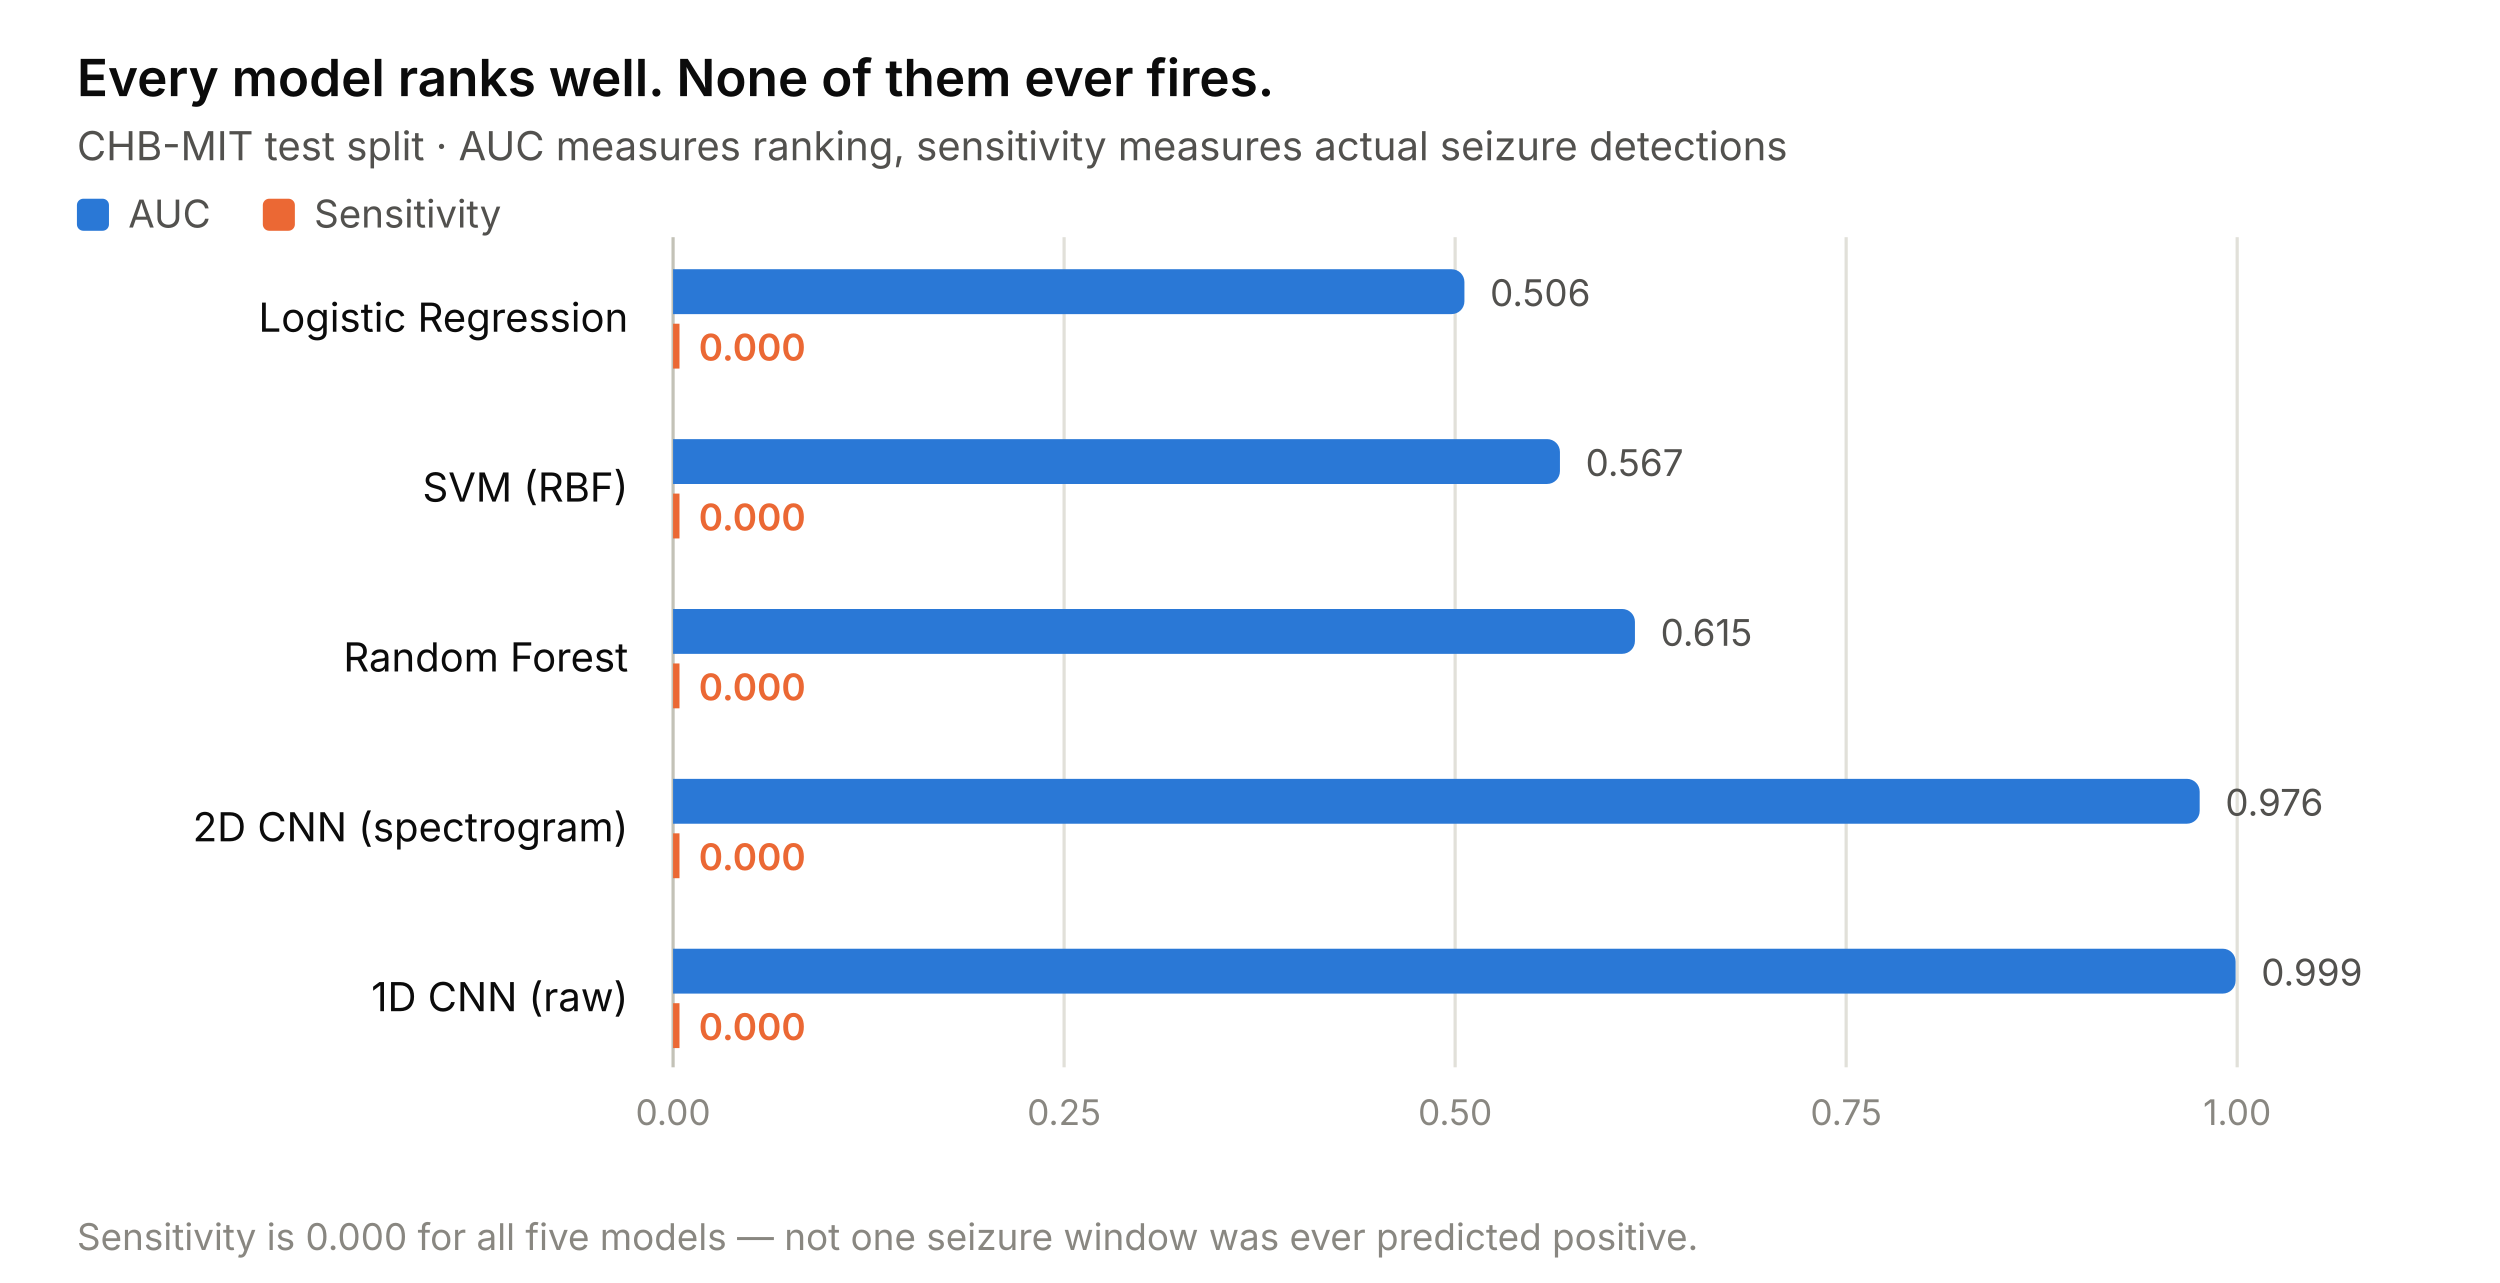
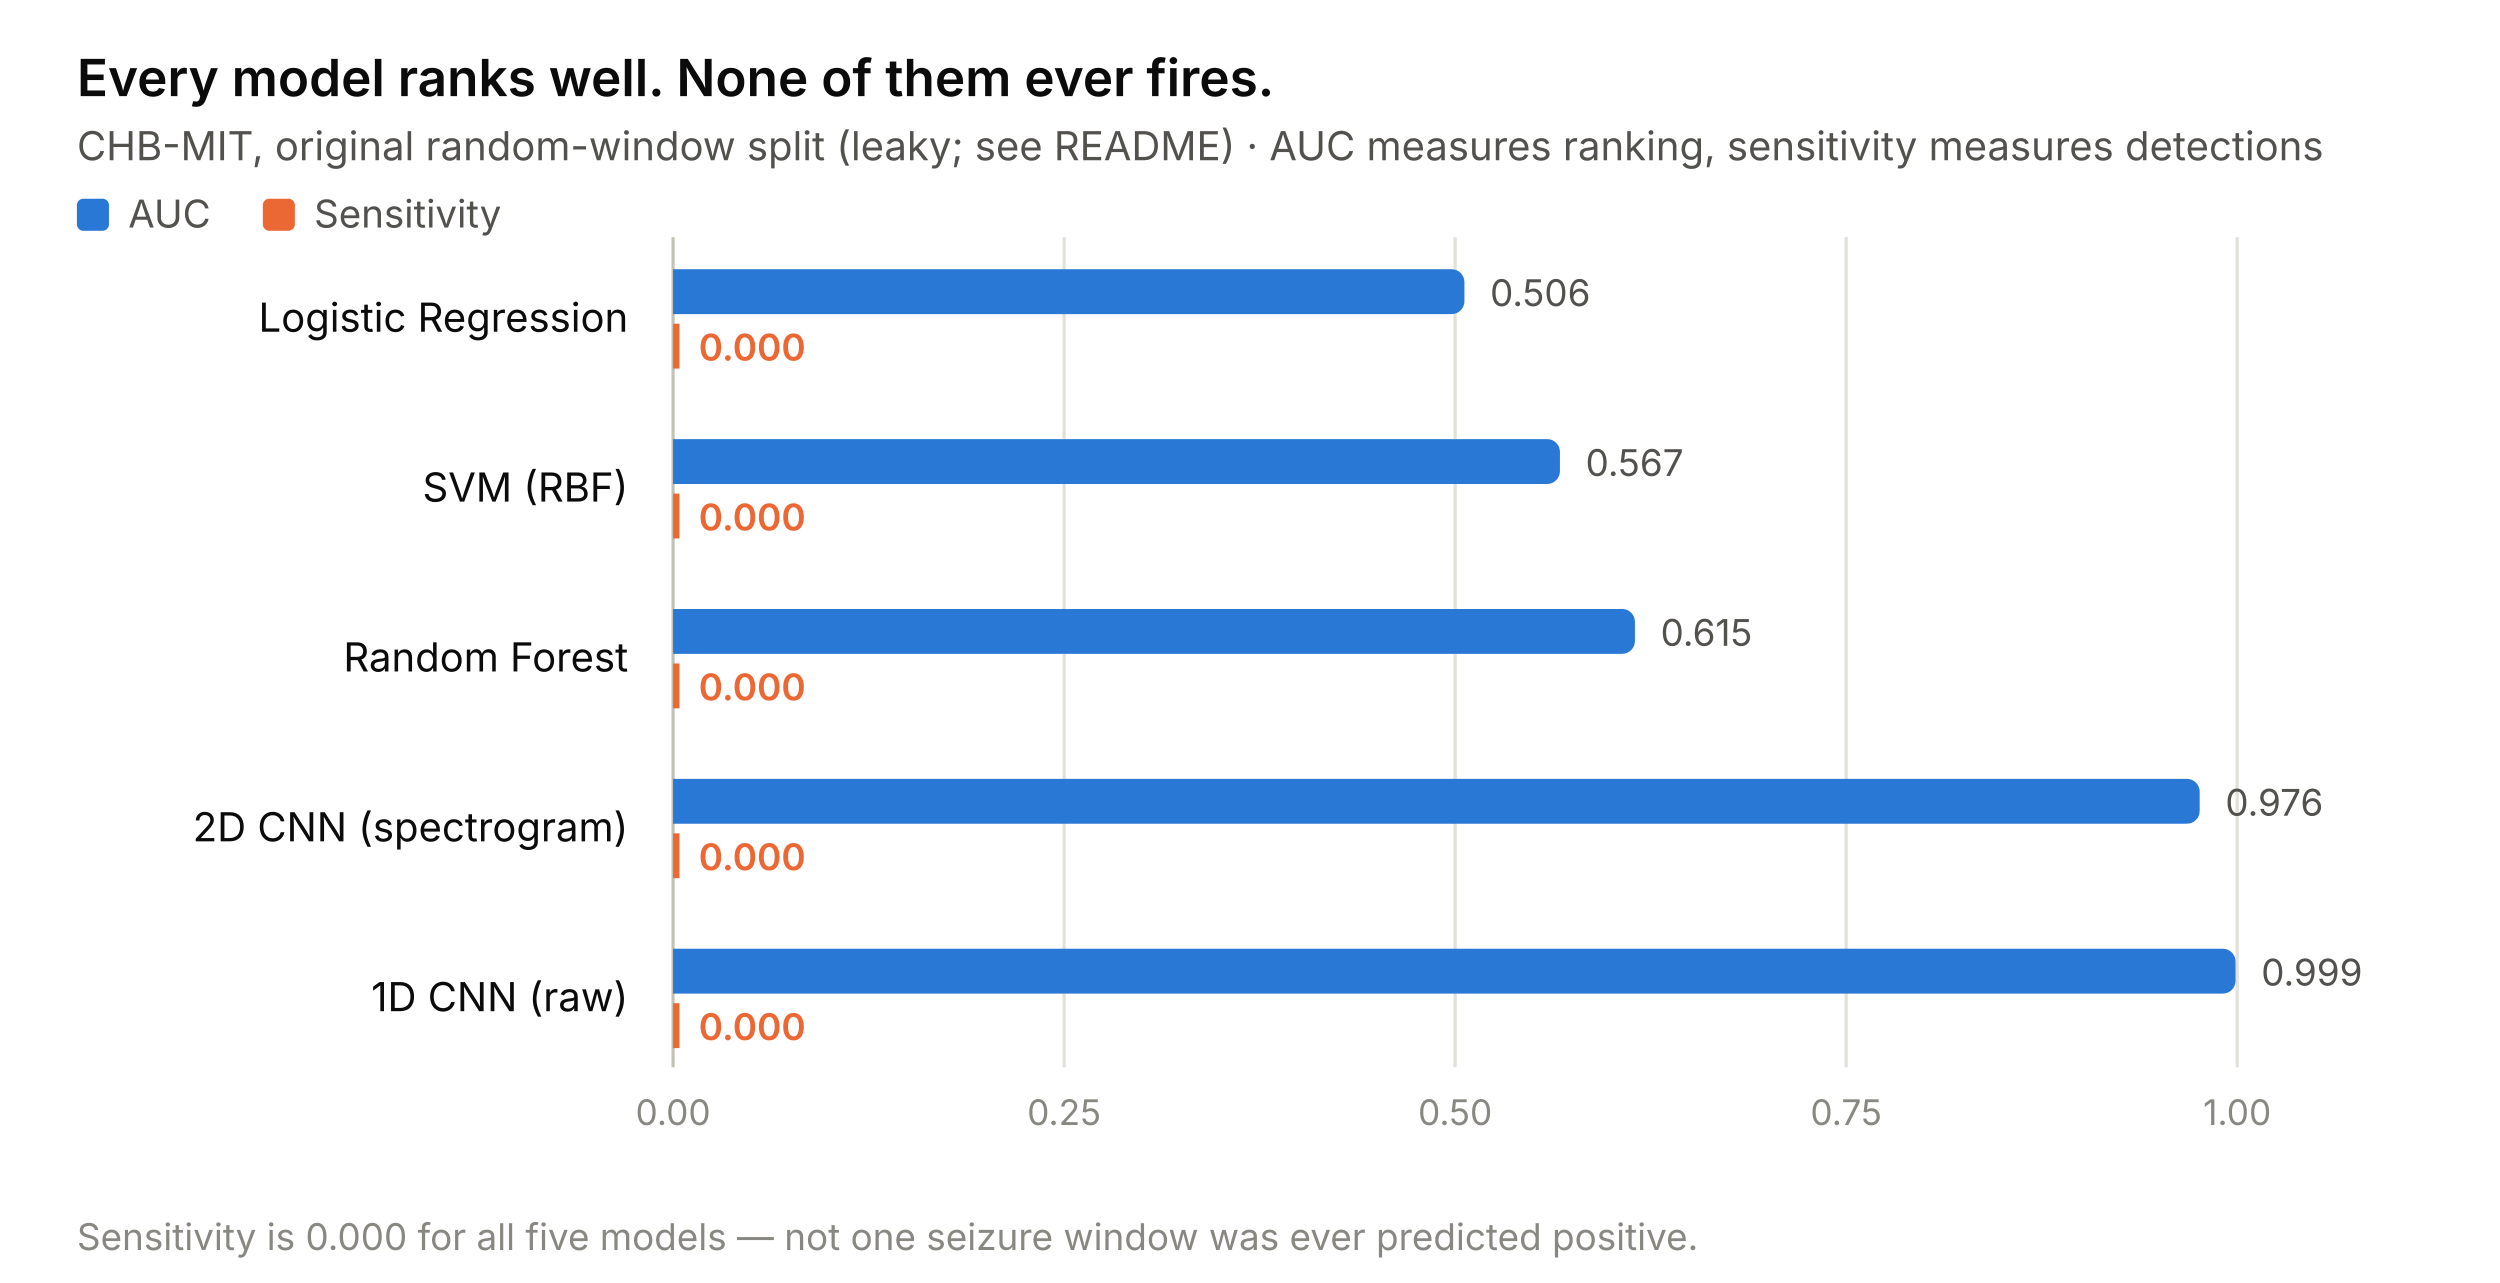
<svg xmlns="http://www.w3.org/2000/svg" viewBox="0 0 780 400" width="780" height="400" font-family="system-ui,-apple-system,&quot;Segoe UI&quot;,sans-serif" role="img" aria-label="Test AUC versus sensitivity for five seizure detection models. AUC ranges from 0.506 to 0.999 while sensitivity is 0.000 for every model.">
  <text x="24" y="30" font-size="16" font-weight="600" fill="#0b0b0b">Every model ranks well. None of them ever fires.</text>
-   <text x="24" y="50" font-size="12.5" fill="#52514e">CHB-MIT test split · AUC measures ranking, sensitivity measures actual seizure detections</text>
+   <text x="24" y="50" font-size="12.5" fill="#52514e">CHB-MIT, original random-window split (leaky; see README) · AUC measures ranking, sensitivity measures detections</text>
  <rect x="24" y="62" width="10" height="10" rx="2" fill="#2a78d6" />
  <text x="40" y="71" font-size="12" fill="#52514e">AUC</text>
  <rect x="82" y="62" width="10" height="10" rx="2" fill="#eb6834" />
  <text x="98" y="71" font-size="12" fill="#52514e">Sensitivity</text>
  <line x1="210.0" y1="74" x2="210.0" y2="333" stroke="#c3c2b7" stroke-width="1" />
  <text x="210.0" y="351" font-size="11" fill="#898781" text-anchor="middle" font-variant-numeric="tabular-nums">0.00</text>
  <line x1="332.0" y1="74" x2="332.0" y2="333" stroke="#e1e0d9" stroke-width="1" />
  <text x="332.0" y="351" font-size="11" fill="#898781" text-anchor="middle" font-variant-numeric="tabular-nums">0.25</text>
  <line x1="454.0" y1="74" x2="454.0" y2="333" stroke="#e1e0d9" stroke-width="1" />
  <text x="454.0" y="351" font-size="11" fill="#898781" text-anchor="middle" font-variant-numeric="tabular-nums">0.50</text>
  <line x1="576.0" y1="74" x2="576.0" y2="333" stroke="#e1e0d9" stroke-width="1" />
  <text x="576.0" y="351" font-size="11" fill="#898781" text-anchor="middle" font-variant-numeric="tabular-nums">0.75</text>
  <line x1="698.0" y1="74" x2="698.0" y2="333" stroke="#e1e0d9" stroke-width="1" />
  <text x="698.0" y="351" font-size="11" fill="#898781" text-anchor="middle" font-variant-numeric="tabular-nums">1.00</text>
  <text x="196" y="103.5" font-size="12.5" fill="#0b0b0b" text-anchor="end">Logistic Regression</text>
  <path d="M210.0 84.0 H452.9 A4 4 0 0 1 456.9 88.0 V94.0 A4 4 0 0 1 452.9 98.0 H210.0 Z" fill="#2a78d6" />
  <text x="464.9" y="95.5" font-size="11.5" fill="#52514e" font-variant-numeric="tabular-nums">0.506</text>
  <rect x="210" y="101" width="2" height="14" fill="#eb6834" />
  <text x="218" y="112.5" font-size="11.5" fill="#eb6834" font-weight="600" font-variant-numeric="tabular-nums">0.000</text>
  <text x="196" y="156.5" font-size="12.5" fill="#0b0b0b" text-anchor="end">SVM (RBF)</text>
  <path d="M210.0 137.0 H482.7 A4 4 0 0 1 486.7 141.0 V147.0 A4 4 0 0 1 482.7 151.0 H210.0 Z" fill="#2a78d6" />
  <text x="494.7" y="148.5" font-size="11.5" fill="#52514e" font-variant-numeric="tabular-nums">0.567</text>
  <rect x="210" y="154" width="2" height="14" fill="#eb6834" />
  <text x="218" y="165.5" font-size="11.5" fill="#eb6834" font-weight="600" font-variant-numeric="tabular-nums">0.000</text>
  <text x="196" y="209.5" font-size="12.5" fill="#0b0b0b" text-anchor="end">Random Forest</text>
  <path d="M210.0 190.0 H506.1 A4 4 0 0 1 510.1 194.0 V200.0 A4 4 0 0 1 506.1 204.0 H210.0 Z" fill="#2a78d6" />
  <text x="518.1" y="201.5" font-size="11.5" fill="#52514e" font-variant-numeric="tabular-nums">0.615</text>
  <rect x="210" y="207" width="2" height="14" fill="#eb6834" />
  <text x="218" y="218.5" font-size="11.5" fill="#eb6834" font-weight="600" font-variant-numeric="tabular-nums">0.000</text>
  <text x="196" y="262.5" font-size="12.5" fill="#0b0b0b" text-anchor="end">2D CNN (spectrogram)</text>
  <path d="M210.0 243.0 H682.3 A4 4 0 0 1 686.3 247.0 V253.0 A4 4 0 0 1 682.3 257.0 H210.0 Z" fill="#2a78d6" />
  <text x="694.3" y="254.5" font-size="11.5" fill="#52514e" font-variant-numeric="tabular-nums">0.976</text>
  <rect x="210" y="260" width="2" height="14" fill="#eb6834" />
  <text x="218" y="271.5" font-size="11.5" fill="#eb6834" font-weight="600" font-variant-numeric="tabular-nums">0.000</text>
  <text x="196" y="315.5" font-size="12.5" fill="#0b0b0b" text-anchor="end">1D CNN (raw)</text>
  <path d="M210.0 296.0 H693.5 A4 4 0 0 1 697.5 300.0 V306.0 A4 4 0 0 1 693.5 310.0 H210.0 Z" fill="#2a78d6" />
  <text x="705.5" y="307.5" font-size="11.5" fill="#52514e" font-variant-numeric="tabular-nums">0.999</text>
  <rect x="210" y="313" width="2" height="14" fill="#eb6834" />
  <text x="218" y="324.5" font-size="11.5" fill="#eb6834" font-weight="600" font-variant-numeric="tabular-nums">0.000</text>
  <text x="24" y="390" font-size="11.5" fill="#898781">Sensitivity is 0.000 for all five models — not one seizure window was ever predicted positive.</text>
</svg>
